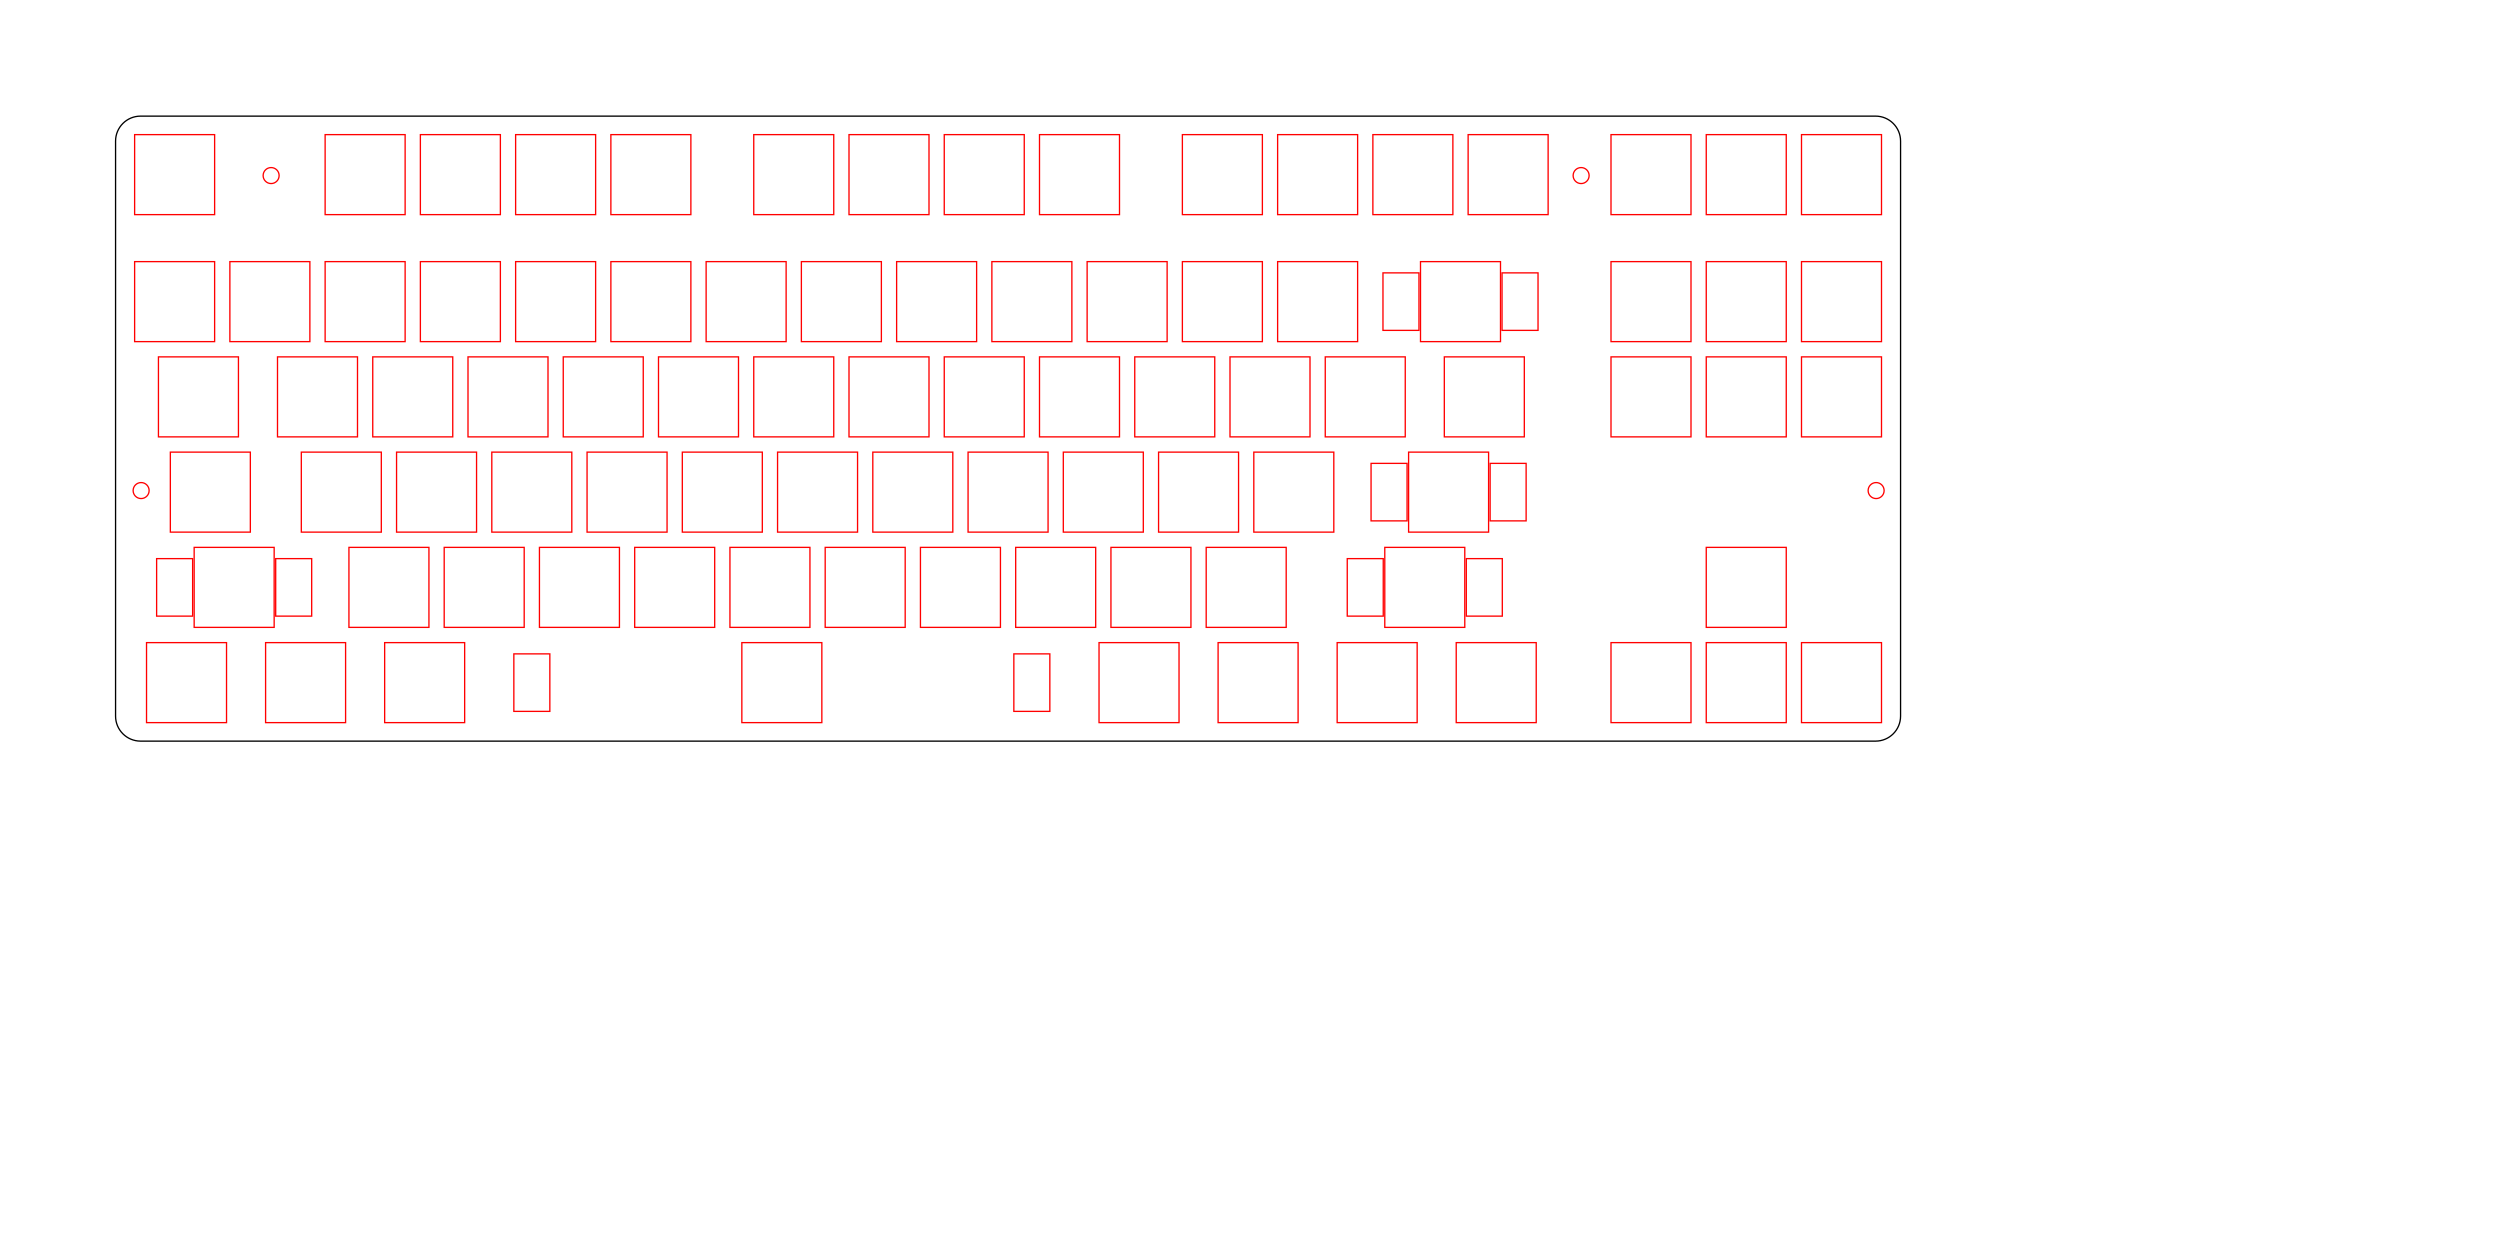
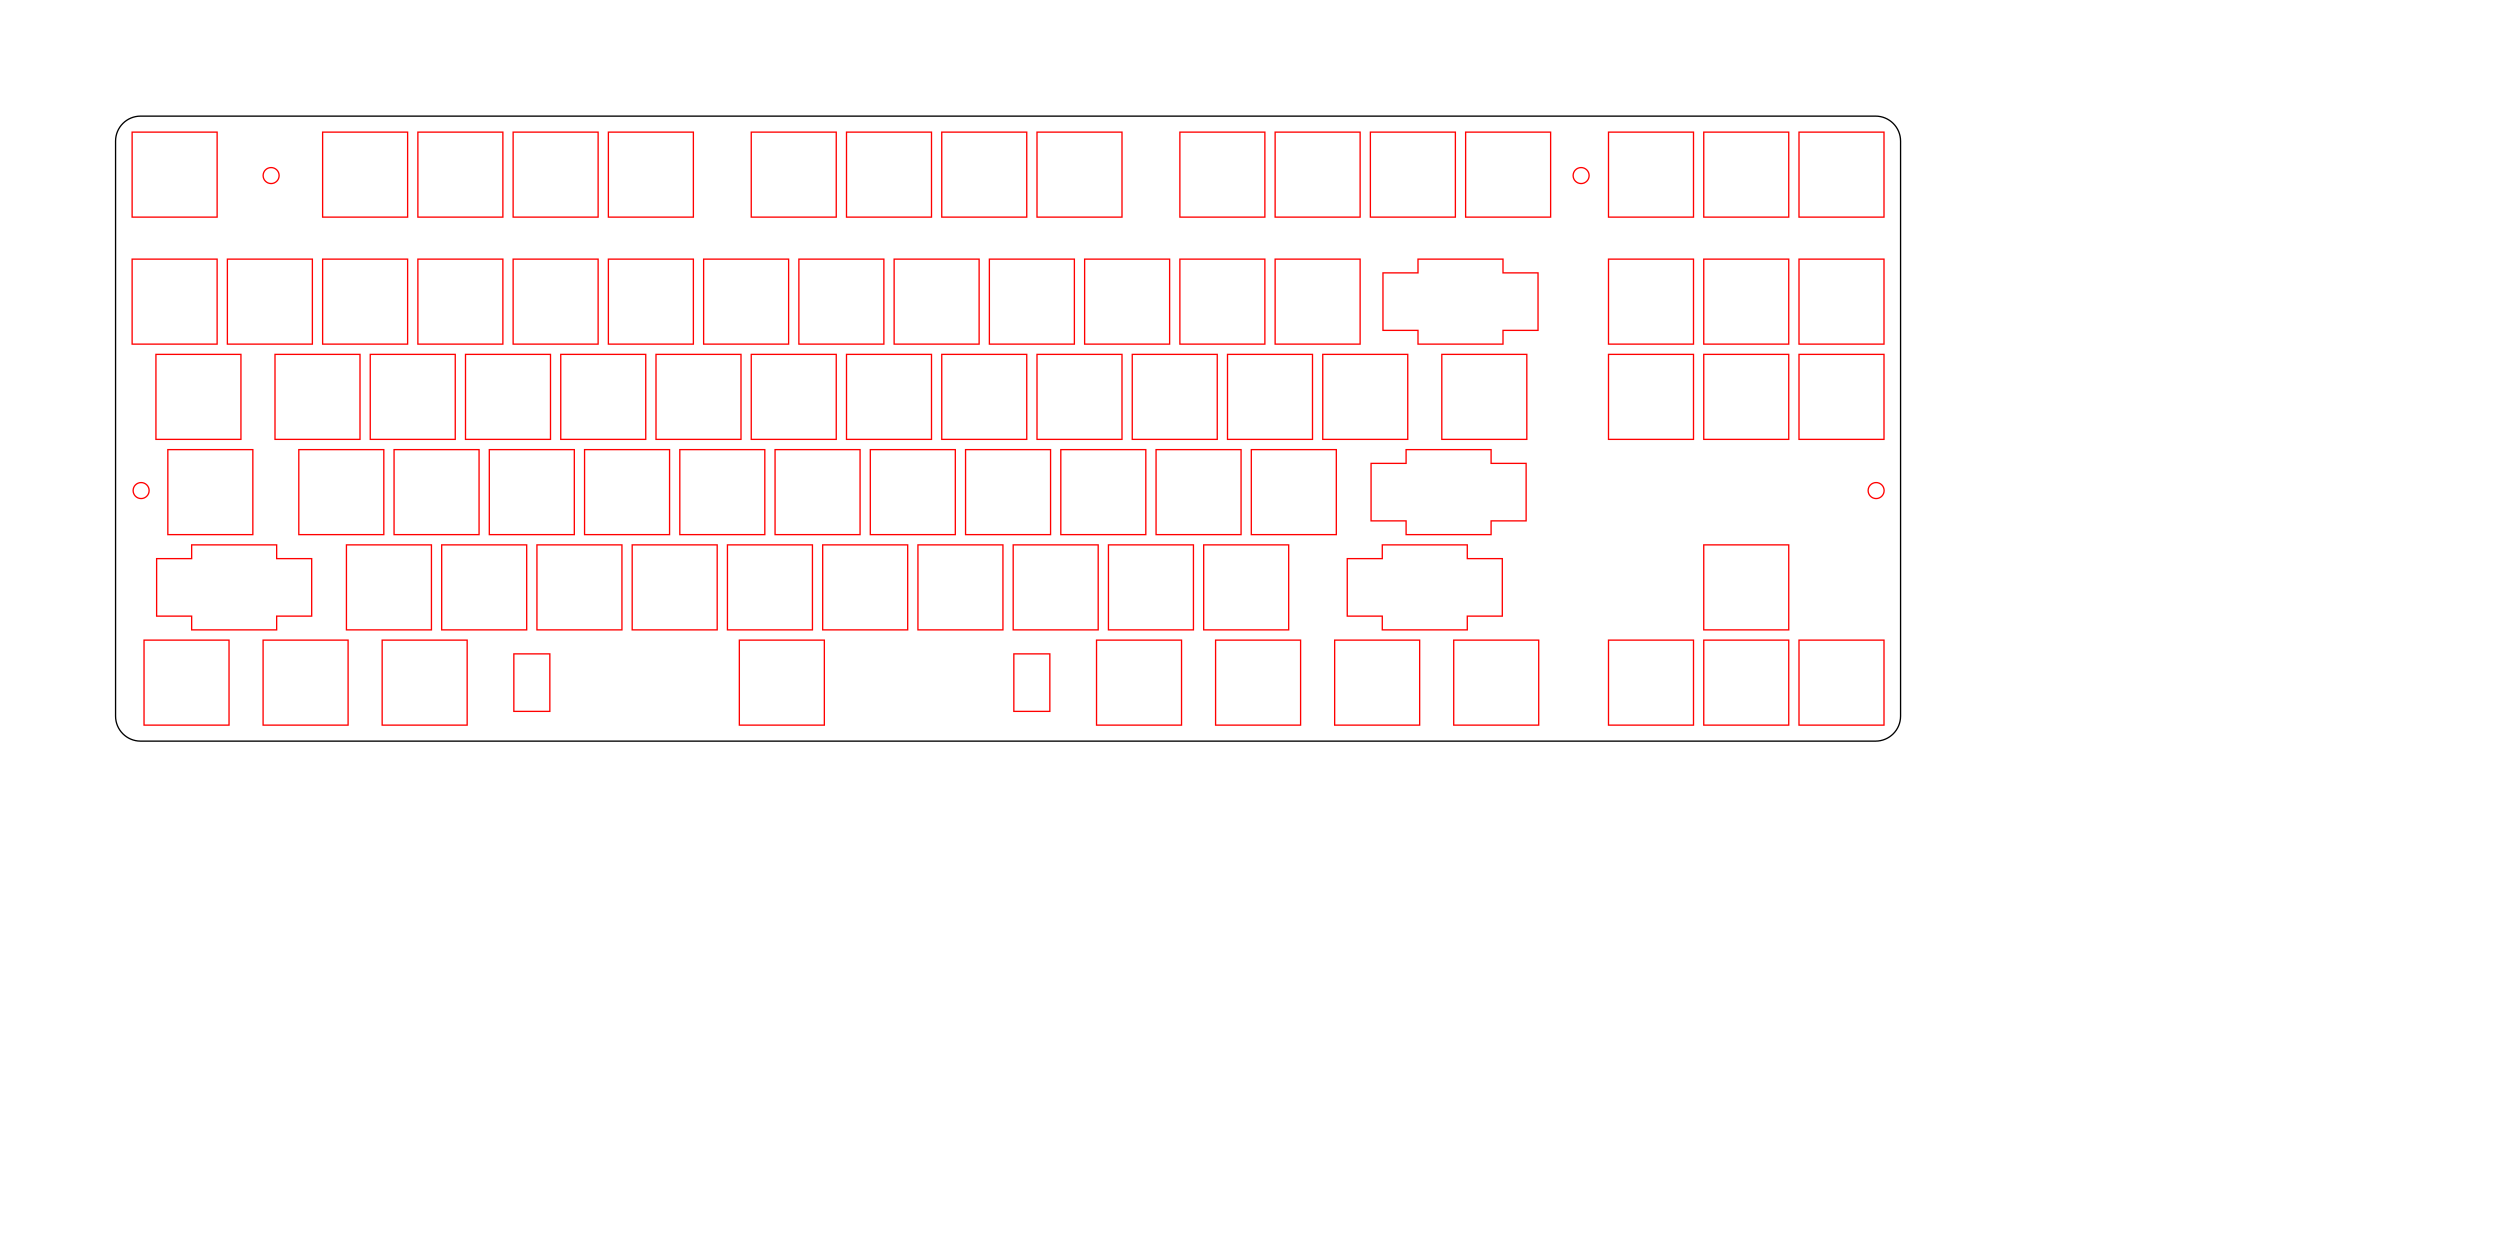
<svg xmlns="http://www.w3.org/2000/svg" width="500mm" height="250mm" viewBox="0 0 500 250" version="1.1" id="svg8">
+   <defs id="defs5" />
  <g id="layer1">
-     <g>
-       <path style="fill:none;stroke:#000000;stroke-width:0.265px;stroke-linecap:butt;stroke-linejoin:miter;stroke-opacity:1" d=" m 380.113,28.225 c 0,-2.761 -2.239,-5 -5,-5 h -347 c -2.761,0 -5,2.239 -5,5 v 115 c 0,2.761 2.239,5 5,5 h 347 c 2.761,0 5,-2.239 5,-5 z" />
-       <circle cx="54.225" cy="35.113" r="1.6" style="fill:none;stroke:#ff0000;stroke-width:0.265px;stroke-linecap:butt;stroke-linejoin:miter;stroke-opacity:1" />
-       <circle cx="316.225" cy="35.113" r="1.6" style="fill:none;stroke:#ff0000;stroke-width:0.265px;stroke-linecap:butt;stroke-linejoin:miter;stroke-opacity:1" />
-       <circle cx="28.225" cy="98.113" r="1.6" style="fill:none;stroke:#ff0000;stroke-width:0.265px;stroke-linecap:butt;stroke-linejoin:miter;stroke-opacity:1" />
-       <circle cx="375.225" cy="98.113" r="1.6" style="fill:none;stroke:#ff0000;stroke-width:0.265px;stroke-linecap:butt;stroke-linejoin:miter;stroke-opacity:1" />
-       <path style="fill:none;stroke:#ff0000;stroke-width:0.265px;stroke-linecap:butt;stroke-linejoin:miter;stroke-opacity:1" d="M 26.925 26.925 L 42.925 26.925 L 42.925 42.925 L 26.925 42.925z M 65.025 26.925 L 81.025 26.925 L 81.025 42.925 L 65.025 42.925z M 84.075 26.925 L 100.075 26.925 L 100.075 42.925 L 84.075 42.925z M 103.125 26.925 L 119.125 26.925 L 119.125 42.925 L 103.125 42.925z M 122.175 26.925 L 138.175 26.925 L 138.175 42.925 L 122.175 42.925z M 150.75 26.925 L 166.75 26.925 L 166.75 42.925 L 150.75 42.925z M 169.8 26.925 L 185.8 26.925 L 185.8 42.925 L 169.8 42.925z M 188.85 26.925 L 204.85 26.925 L 204.85 42.925 L 188.85 42.925z M 207.9 26.925 L 223.9 26.925 L 223.9 42.925 L 207.9 42.925z M 236.475 26.925 L 252.475 26.925 L 252.475 42.925 L 236.475 42.925z M 255.525 26.925 L 271.525 26.925 L 271.525 42.925 L 255.525 42.925z M 274.575 26.925 L 290.575 26.925 L 290.575 42.925 L 274.575 42.925z M 293.625 26.925 L 309.625 26.925 L 309.625 42.925 L 293.625 42.925z M 322.2 26.925 L 338.2 26.925 L 338.2 42.925 L 322.2 42.925z M 341.25 26.925 L 357.25 26.925 L 357.25 42.925 L 341.25 42.925z M 360.3 26.925 L 376.3 26.925 L 376.3 42.925 L 360.3 42.925z M 26.925 52.325 L 42.925 52.325 L 42.925 68.325 L 26.925 68.325z M 45.975 52.325 L 61.975 52.325 L 61.975 68.325 L 45.975 68.325z M 65.025 52.325 L 81.025 52.325 L 81.025 68.325 L 65.025 68.325z M 84.075 52.325 L 100.075 52.325 L 100.075 68.325 L 84.075 68.325z M 103.125 52.325 L 119.125 52.325 L 119.125 68.325 L 103.125 68.325z M 122.175 52.325 L 138.175 52.325 L 138.175 68.325 L 122.175 68.325z M 141.225 52.325 L 157.225 52.325 L 157.225 68.325 L 141.225 68.325z M 160.275 52.325 L 176.275 52.325 L 176.275 68.325 L 160.275 68.325z M 179.325 52.325 L 195.325 52.325 L 195.325 68.325 L 179.325 68.325z M 198.375 52.325 L 214.375 52.325 L 214.375 68.325 L 198.375 68.325z M 217.425 52.325 L 233.425 52.325 L 233.425 68.325 L 217.425 68.325z M 236.475 52.325 L 252.475 52.325 L 252.475 68.325 L 236.475 68.325z M 255.525 52.325 L 271.525 52.325 L 271.525 68.325 L 255.525 68.325z M 284.1 52.325 L 300.1 52.325 L 300.1 68.325 L 284.1 68.325z M 322.2 52.325 L 338.2 52.325 L 338.2 68.325 L 322.2 68.325z M 341.25 52.325 L 357.25 52.325 L 357.25 68.325 L 341.25 68.325z M 360.3 52.325 L 376.3 52.325 L 376.3 68.325 L 360.3 68.325z M 31.688 71.375 L 47.688 71.375 L 47.688 87.375 L 31.688 87.375z M 55.5 71.375 L 71.5 71.375 L 71.5 87.375 L 55.5 87.375z M 74.55 71.375 L 90.55 71.375 L 90.55 87.375 L 74.55 87.375z M 93.6 71.375 L 109.6 71.375 L 109.6 87.375 L 93.6 87.375z M 112.65 71.375 L 128.65 71.375 L 128.65 87.375 L 112.65 87.375z M 131.7 71.375 L 147.7 71.375 L 147.7 87.375 L 131.7 87.375z M 150.75 71.375 L 166.75 71.375 L 166.75 87.375 L 150.75 87.375z M 169.8 71.375 L 185.8 71.375 L 185.8 87.375 L 169.8 87.375z M 188.85 71.375 L 204.85 71.375 L 204.85 87.375 L 188.85 87.375z M 207.9 71.375 L 223.9 71.375 L 223.9 87.375 L 207.9 87.375z M 226.95 71.375 L 242.95 71.375 L 242.95 87.375 L 226.95 87.375z M 246 71.375 L 262 71.375 L 262 87.375 L 246 87.375z M 265.05 71.375 L 281.05 71.375 L 281.05 87.375 L 265.05 87.375z M 288.863 71.375 L 304.863 71.375 L 304.863 87.375 L 288.863 87.375z M 322.2 71.375 L 338.2 71.375 L 338.2 87.375 L 322.2 87.375z M 341.25 71.375 L 357.25 71.375 L 357.25 87.375 L 341.25 87.375z M 360.3 71.375 L 376.3 71.375 L 376.3 87.375 L 360.3 87.375z M 34.069 90.425 L 50.069 90.425 L 50.069 106.425 L 34.069 106.425z M 60.263 90.425 L 76.263 90.425 L 76.263 106.425 L 60.263 106.425z M 79.312 90.425 L 95.312 90.425 L 95.312 106.425 L 79.312 106.425z M 98.362 90.425 L 114.362 90.425 L 114.362 106.425 L 98.362 106.425z M 117.412 90.425 L 133.412 90.425 L 133.412 106.425 L 117.412 106.425z M 136.463 90.425 L 152.463 90.425 L 152.463 106.425 L 136.463 106.425z M 155.512 90.425 L 171.512 90.425 L 171.512 106.425 L 155.512 106.425z M 174.562 90.425 L 190.562 90.425 L 190.562 106.425 L 174.562 106.425z M 193.613 90.425 L 209.613 90.425 L 209.613 106.425 L 193.613 106.425z M 212.662 90.425 L 228.662 90.425 L 228.662 106.425 L 212.662 106.425z M 231.713 90.425 L 247.713 90.425 L 247.713 106.425 L 231.713 106.425z M 250.762 90.425 L 266.762 90.425 L 266.762 106.425 L 250.762 106.425z M 281.719 90.425 L 297.719 90.425 L 297.719 106.425 L 281.719 106.425z M 38.831 109.475 L 54.831 109.475 L 54.831 125.475 L 38.831 125.475z M 69.787 109.475 L 85.787 109.475 L 85.787 125.475 L 69.787 125.475z M 88.838 109.475 L 104.838 109.475 L 104.838 125.475 L 88.838 125.475z M 107.888 109.475 L 123.888 109.475 L 123.888 125.475 L 107.888 125.475z M 126.938 109.475 L 142.938 109.475 L 142.938 125.475 L 126.938 125.475z M 145.988 109.475 L 161.988 109.475 L 161.988 125.475 L 145.988 125.475z M 165.037 109.475 L 181.037 109.475 L 181.037 125.475 L 165.037 125.475z M 184.088 109.475 L 200.088 109.475 L 200.088 125.475 L 184.088 125.475z M 203.137 109.475 L 219.137 109.475 L 219.137 125.475 L 203.137 125.475z M 222.188 109.475 L 238.188 109.475 L 238.188 125.475 L 222.188 125.475z M 241.238 109.475 L 257.238 109.475 L 257.238 125.475 L 241.238 125.475z M 276.956 109.475 L 292.956 109.475 L 292.956 125.475 L 276.956 125.475z M 341.25 109.475 L 357.25 109.475 L 357.25 125.475 L 341.25 125.475z M 29.306 128.525 L 45.306 128.525 L 45.306 144.525 L 29.306 144.525z M 53.119 128.525 L 69.119 128.525 L 69.119 144.525 L 53.119 144.525z M 76.931 128.525 L 92.931 128.525 L 92.931 144.525 L 76.931 144.525z M 148.369 128.525 L 164.369 128.525 L 164.369 144.525 L 148.369 144.525z M 219.806 128.525 L 235.806 128.525 L 235.806 144.525 L 219.806 144.525z M 243.619 128.525 L 259.619 128.525 L 259.619 144.525 L 243.619 144.525z M 267.431 128.525 L 283.431 128.525 L 283.431 144.525 L 267.431 144.525z M 291.244 128.525 L 307.244 128.525 L 307.244 144.525 L 291.244 144.525z M 322.2 128.525 L 338.2 128.525 L 338.2 144.525 L 322.2 144.525z M 341.25 128.525 L 357.25 128.525 L 357.25 144.525 L 341.25 144.525z M 360.3 128.525 L 376.3 128.525 L 376.3 144.525 L 360.3 144.525z" />
-       <path style="fill:none;stroke:#ff0000;stroke-width:0.265px;stroke-linecap:butt;stroke-linejoin:miter;stroke-opacity:1" d="M 276.594 54.575 L 283.794 54.575 L 283.794 66.075 L 276.594 66.075z M 300.406 54.575 L 307.606 54.575 L 307.606 66.075 L 300.406 66.075z M 274.212 92.675 L 281.413 92.675 L 281.413 104.175 L 274.212 104.175z M 298.025 92.675 L 305.225 92.675 L 305.225 104.175 L 298.025 104.175z M 31.325 111.725 L 38.525 111.725 L 38.525 123.225 L 31.325 123.225z M 55.138 111.725 L 62.337 111.725 L 62.337 123.225 L 55.138 123.225z M 269.45 111.725 L 276.65 111.725 L 276.65 123.225 L 269.45 123.225z M 293.262 111.725 L 300.462 111.725 L 300.462 123.225 L 293.262 123.225z M 102.769 130.775 L 109.969 130.775 L 109.969 142.275 L 102.769 142.275z M 202.769 130.775 L 209.969 130.775 L 209.969 142.275 L 202.769 142.275z" />
+     <g id="g5">
+       <path style="fill:none;stroke:#000000;stroke-width:0.265px;stroke-linecap:butt;stroke-linejoin:miter;stroke-opacity:1" d=" m 380.113,28.225 c 0,-2.761 -2.239,-5 -5,-5 h -347 c -2.761,0 -5,2.239 -5,5 v 115 c 0,2.761 2.239,5 5,5 h 347 c 2.761,0 5,-2.239 5,-5 z" id="path1" />
+       <circle cx="54.225" cy="35.113" r="1.6" style="fill:none;stroke:#ff0000;stroke-width:0.265px;stroke-linecap:butt;stroke-linejoin:miter;stroke-opacity:1" id="circle1" />
+       <circle cx="316.225" cy="35.113" r="1.6" style="fill:none;stroke:#ff0000;stroke-width:0.265px;stroke-linecap:butt;stroke-linejoin:miter;stroke-opacity:1" id="circle2" />
+       <circle cx="28.225" cy="98.113" r="1.6" style="fill:none;stroke:#ff0000;stroke-width:0.265px;stroke-linecap:butt;stroke-linejoin:miter;stroke-opacity:1" id="circle3" />
+       <circle cx="375.225" cy="98.113" r="1.6" style="fill:none;stroke:#ff0000;stroke-width:0.265px;stroke-linecap:butt;stroke-linejoin:miter;stroke-opacity:1" id="circle4" />
+       <path id="path91" style="fill:none;stroke:#ff0000;stroke-width:0.265px;stroke-linecap:butt;stroke-linejoin:miter;stroke-opacity:1" d="M 26.425 26.425 L 26.425 43.425 L 43.425 43.425 L 43.425 26.425 L 26.425 26.425 z M 64.525 26.425 L 64.525 43.425 L 81.525 43.425 L 81.525 26.425 L 64.525 26.425 z M 83.575 26.425 L 83.575 43.425 L 100.575 43.425 L 100.575 26.425 L 83.575 26.425 z M 102.625 26.425 L 102.625 43.425 L 119.625 43.425 L 119.625 26.425 L 102.625 26.425 z M 121.675 26.425 L 121.675 43.425 L 138.675 43.425 L 138.675 26.425 L 121.675 26.425 z M 150.25 26.425 L 150.25 43.425 L 167.25 43.425 L 167.25 26.425 L 150.25 26.425 z M 169.3 26.425 L 169.3 43.425 L 186.3 43.425 L 186.3 26.425 L 169.3 26.425 z M 188.35 26.425 L 188.35 43.425 L 205.35 43.425 L 205.35 26.425 L 188.35 26.425 z M 207.4 26.425 L 207.4 43.425 L 224.4 43.425 L 224.4 26.425 L 207.4 26.425 z M 235.975 26.425 L 235.975 43.425 L 252.975 43.425 L 252.975 26.425 L 235.975 26.425 z M 255.025 26.425 L 255.025 43.425 L 272.025 43.425 L 272.025 26.425 L 255.025 26.425 z M 274.075 26.425 L 274.075 43.425 L 291.075 43.425 L 291.075 26.425 L 274.075 26.425 z M 293.125 26.425 L 293.125 43.425 L 310.125 43.425 L 310.125 26.425 L 293.125 26.425 z M 321.7 26.425 L 321.7 43.425 L 338.7 43.425 L 338.7 26.425 L 321.7 26.425 z M 340.75 26.425 L 340.75 43.425 L 357.75 43.425 L 357.75 26.425 L 340.75 26.425 z M 359.8 26.425 L 359.8 43.425 L 376.8 43.425 L 376.8 26.425 L 359.8 26.425 z M 26.425 51.825 L 26.425 68.825 L 43.425 68.825 L 43.425 51.825 L 26.425 51.825 z M 45.475 51.825 L 45.475 68.825 L 62.475 68.825 L 62.475 51.825 L 45.475 51.825 z M 64.525 51.825 L 64.525 68.825 L 81.525 68.825 L 81.525 51.825 L 64.525 51.825 z M 83.575 51.825 L 83.575 68.825 L 100.575 68.825 L 100.575 51.825 L 83.575 51.825 z M 102.625 51.825 L 102.625 68.825 L 119.625 68.825 L 119.625 51.825 L 102.625 51.825 z M 121.675 51.825 L 121.675 68.825 L 138.675 68.825 L 138.675 51.825 L 121.675 51.825 z M 140.725 51.825 L 140.725 68.825 L 157.725 68.825 L 157.725 51.825 L 140.725 51.825 z M 159.775 51.825 L 159.775 68.825 L 176.775 68.825 L 176.775 51.825 L 159.775 51.825 z M 178.825 51.825 L 178.825 68.825 L 195.825 68.825 L 195.825 51.825 L 178.825 51.825 z M 197.875 51.825 L 197.875 68.825 L 214.875 68.825 L 214.875 51.825 L 197.875 51.825 z M 216.925 51.825 L 216.925 68.825 L 233.925 68.825 L 233.925 51.825 L 216.925 51.825 z M 235.975 51.825 L 235.975 68.825 L 252.975 68.825 L 252.975 51.825 L 235.975 51.825 z M 255.025 51.825 L 255.025 68.825 L 272.025 68.825 L 272.025 51.825 L 255.025 51.825 z M 283.6 51.825 L 283.6 54.575 L 276.594 54.575 L 276.594 66.075 L 283.6 66.075 L 283.6 68.825 L 300.6 68.825 L 300.6 66.075 L 307.606 66.075 L 307.606 54.575 L 300.6 54.575 L 300.6 51.825 L 283.6 51.825 z M 321.7 51.825 L 321.7 68.825 L 338.7 68.825 L 338.7 51.825 L 321.7 51.825 z M 340.75 51.825 L 340.75 68.825 L 357.75 68.825 L 357.75 51.825 L 340.75 51.825 z M 359.8 51.825 L 359.8 68.825 L 376.8 68.825 L 376.8 51.825 L 359.8 51.825 z M 31.187 70.875 L 31.187 87.875 L 48.188 87.875 L 48.188 70.875 L 31.187 70.875 z M 55 70.875 L 55 87.875 L 72 87.875 L 72 70.875 L 55 70.875 z M 74.05 70.875 L 74.05 87.875 L 91.05 87.875 L 91.05 70.875 L 74.05 70.875 z M 93.1 70.875 L 93.1 87.875 L 110.1 87.875 L 110.1 70.875 L 93.1 70.875 z M 112.15 70.875 L 112.15 87.875 L 129.15 87.875 L 129.15 70.875 L 112.15 70.875 z M 131.2 70.875 L 131.2 87.875 L 148.2 87.875 L 148.2 70.875 L 131.2 70.875 z M 150.25 70.875 L 150.25 87.875 L 167.25 87.875 L 167.25 70.875 L 150.25 70.875 z M 169.3 70.875 L 169.3 87.875 L 186.3 87.875 L 186.3 70.875 L 169.3 70.875 z M 188.35 70.875 L 188.35 87.875 L 205.35 87.875 L 205.35 70.875 L 188.35 70.875 z M 207.4 70.875 L 207.4 87.875 L 224.4 87.875 L 224.4 70.875 L 207.4 70.875 z M 226.45 70.875 L 226.45 87.875 L 243.45 87.875 L 243.45 70.875 L 226.45 70.875 z M 245.5 70.875 L 245.5 87.875 L 262.5 87.875 L 262.5 70.875 L 245.5 70.875 z M 264.55 70.875 L 264.55 87.875 L 281.55 87.875 L 281.55 70.875 L 264.55 70.875 z M 288.362 70.875 L 288.362 87.875 L 305.363 87.875 L 305.363 70.875 L 288.362 70.875 z M 321.7 70.875 L 321.7 87.875 L 338.7 87.875 L 338.7 70.875 L 321.7 70.875 z M 340.75 70.875 L 340.75 87.875 L 357.75 87.875 L 357.75 70.875 L 340.75 70.875 z M 359.8 70.875 L 359.8 87.875 L 376.8 87.875 L 376.8 70.875 L 359.8 70.875 z M 33.568 89.925 L 33.568 106.925 L 50.569 106.925 L 50.569 89.925 L 33.568 89.925 z M 59.762 89.925 L 59.762 106.925 L 76.763 106.925 L 76.763 89.925 L 59.762 89.925 z M 78.812 89.925 L 78.812 106.925 L 95.813 106.925 L 95.813 89.925 L 78.812 89.925 z M 97.862 89.925 L 97.862 106.925 L 114.863 106.925 L 114.863 89.925 L 97.862 89.925 z M 116.912 89.925 L 116.912 106.925 L 133.913 106.925 L 133.913 89.925 L 116.912 89.925 z M 135.962 89.925 L 135.962 106.925 L 152.963 106.925 L 152.963 89.925 L 135.962 89.925 z M 155.012 89.925 L 155.012 106.925 L 172.013 106.925 L 172.013 89.925 L 155.012 89.925 z M 174.062 89.925 L 174.062 106.925 L 191.063 106.925 L 191.063 89.925 L 174.062 89.925 z M 193.112 89.925 L 193.112 106.925 L 210.113 106.925 L 210.113 89.925 L 193.112 89.925 z M 212.162 89.925 L 212.162 106.925 L 229.163 106.925 L 229.163 89.925 L 212.162 89.925 z M 231.212 89.925 L 231.212 106.925 L 248.213 106.925 L 248.213 89.925 L 231.212 89.925 z M 250.262 89.925 L 250.262 106.925 L 267.263 106.925 L 267.263 89.925 L 250.262 89.925 z M 281.218 89.925 L 281.218 92.675 L 274.213 92.675 L 274.213 104.175 L 281.218 104.175 L 281.218 106.925 L 298.219 106.925 L 298.219 104.175 L 305.225 104.175 L 305.225 92.675 L 298.219 92.675 L 298.219 89.925 L 281.218 89.925 z M 38.331 108.975 L 38.331 111.725 L 31.325 111.725 L 31.325 123.225 L 38.331 123.225 L 38.331 125.975 L 55.332 125.975 L 55.332 123.225 L 62.337 123.225 L 62.337 111.725 L 55.332 111.725 L 55.332 108.975 L 38.331 108.975 z M 69.287 108.975 L 69.287 125.975 L 86.288 125.975 L 86.288 108.975 L 69.287 108.975 z M 88.337 108.975 L 88.337 125.975 L 105.338 125.975 L 105.338 108.975 L 88.337 108.975 z M 107.387 108.975 L 107.387 125.975 L 124.388 125.975 L 124.388 108.975 L 107.387 108.975 z M 126.437 108.975 L 126.437 125.975 L 143.438 125.975 L 143.438 108.975 L 126.437 108.975 z M 145.487 108.975 L 145.487 125.975 L 162.488 125.975 L 162.488 108.975 L 145.487 108.975 z M 164.537 108.975 L 164.537 125.975 L 181.538 125.975 L 181.538 108.975 L 164.537 108.975 z M 183.587 108.975 L 183.587 125.975 L 200.588 125.975 L 200.588 108.975 L 183.587 108.975 z M 202.637 108.975 L 202.637 125.975 L 219.638 125.975 L 219.638 108.975 L 202.637 108.975 z M 221.687 108.975 L 221.687 125.975 L 238.688 125.975 L 238.688 108.975 L 221.687 108.975 z M 240.737 108.975 L 240.737 125.975 L 257.738 125.975 L 257.738 108.975 L 240.737 108.975 z M 276.456 108.975 L 276.456 111.725 L 269.45 111.725 L 269.45 123.225 L 276.456 123.225 L 276.456 125.975 L 293.457 125.975 L 293.457 123.225 L 300.462 123.225 L 300.462 111.725 L 293.457 111.725 L 293.457 108.975 L 276.456 108.975 z M 340.75 108.975 L 340.75 125.975 L 357.75 125.975 L 357.75 108.975 L 340.75 108.975 z M 28.806 128.025 L 28.806 145.025 L 45.807 145.025 L 45.807 128.025 L 28.806 128.025 z M 52.618 128.025 L 52.618 145.025 L 69.619 145.025 L 69.619 128.025 L 52.618 128.025 z M 76.431 128.025 L 76.431 145.025 L 93.432 145.025 L 93.432 128.025 L 76.431 128.025 z M 147.868 128.025 L 147.868 145.025 L 164.869 145.025 L 164.869 128.025 L 147.868 128.025 z M 219.306 128.025 L 219.306 145.025 L 236.307 145.025 L 236.307 128.025 L 219.306 128.025 z M 243.118 128.025 L 243.118 145.025 L 260.119 145.025 L 260.119 128.025 L 243.118 128.025 z M 266.931 128.025 L 266.931 145.025 L 283.932 145.025 L 283.932 128.025 L 266.931 128.025 z M 290.743 128.025 L 290.743 145.025 L 307.744 145.025 L 307.744 128.025 L 290.743 128.025 z M 321.7 128.025 L 321.7 145.025 L 338.7 145.025 L 338.7 128.025 L 321.7 128.025 z M 340.75 128.025 L 340.75 145.025 L 357.75 145.025 L 357.75 128.025 L 340.75 128.025 z M 359.8 128.025 L 359.8 145.025 L 376.8 145.025 L 376.8 128.025 L 359.8 128.025 z M 102.769 130.775 L 102.769 142.275 L 109.969 142.275 L 109.969 130.775 L 102.769 130.775 z M 202.768 130.775 L 202.768 142.275 L 209.969 142.275 L 209.969 130.775 L 202.768 130.775 z " />
    </g>
  </g>
</svg>
